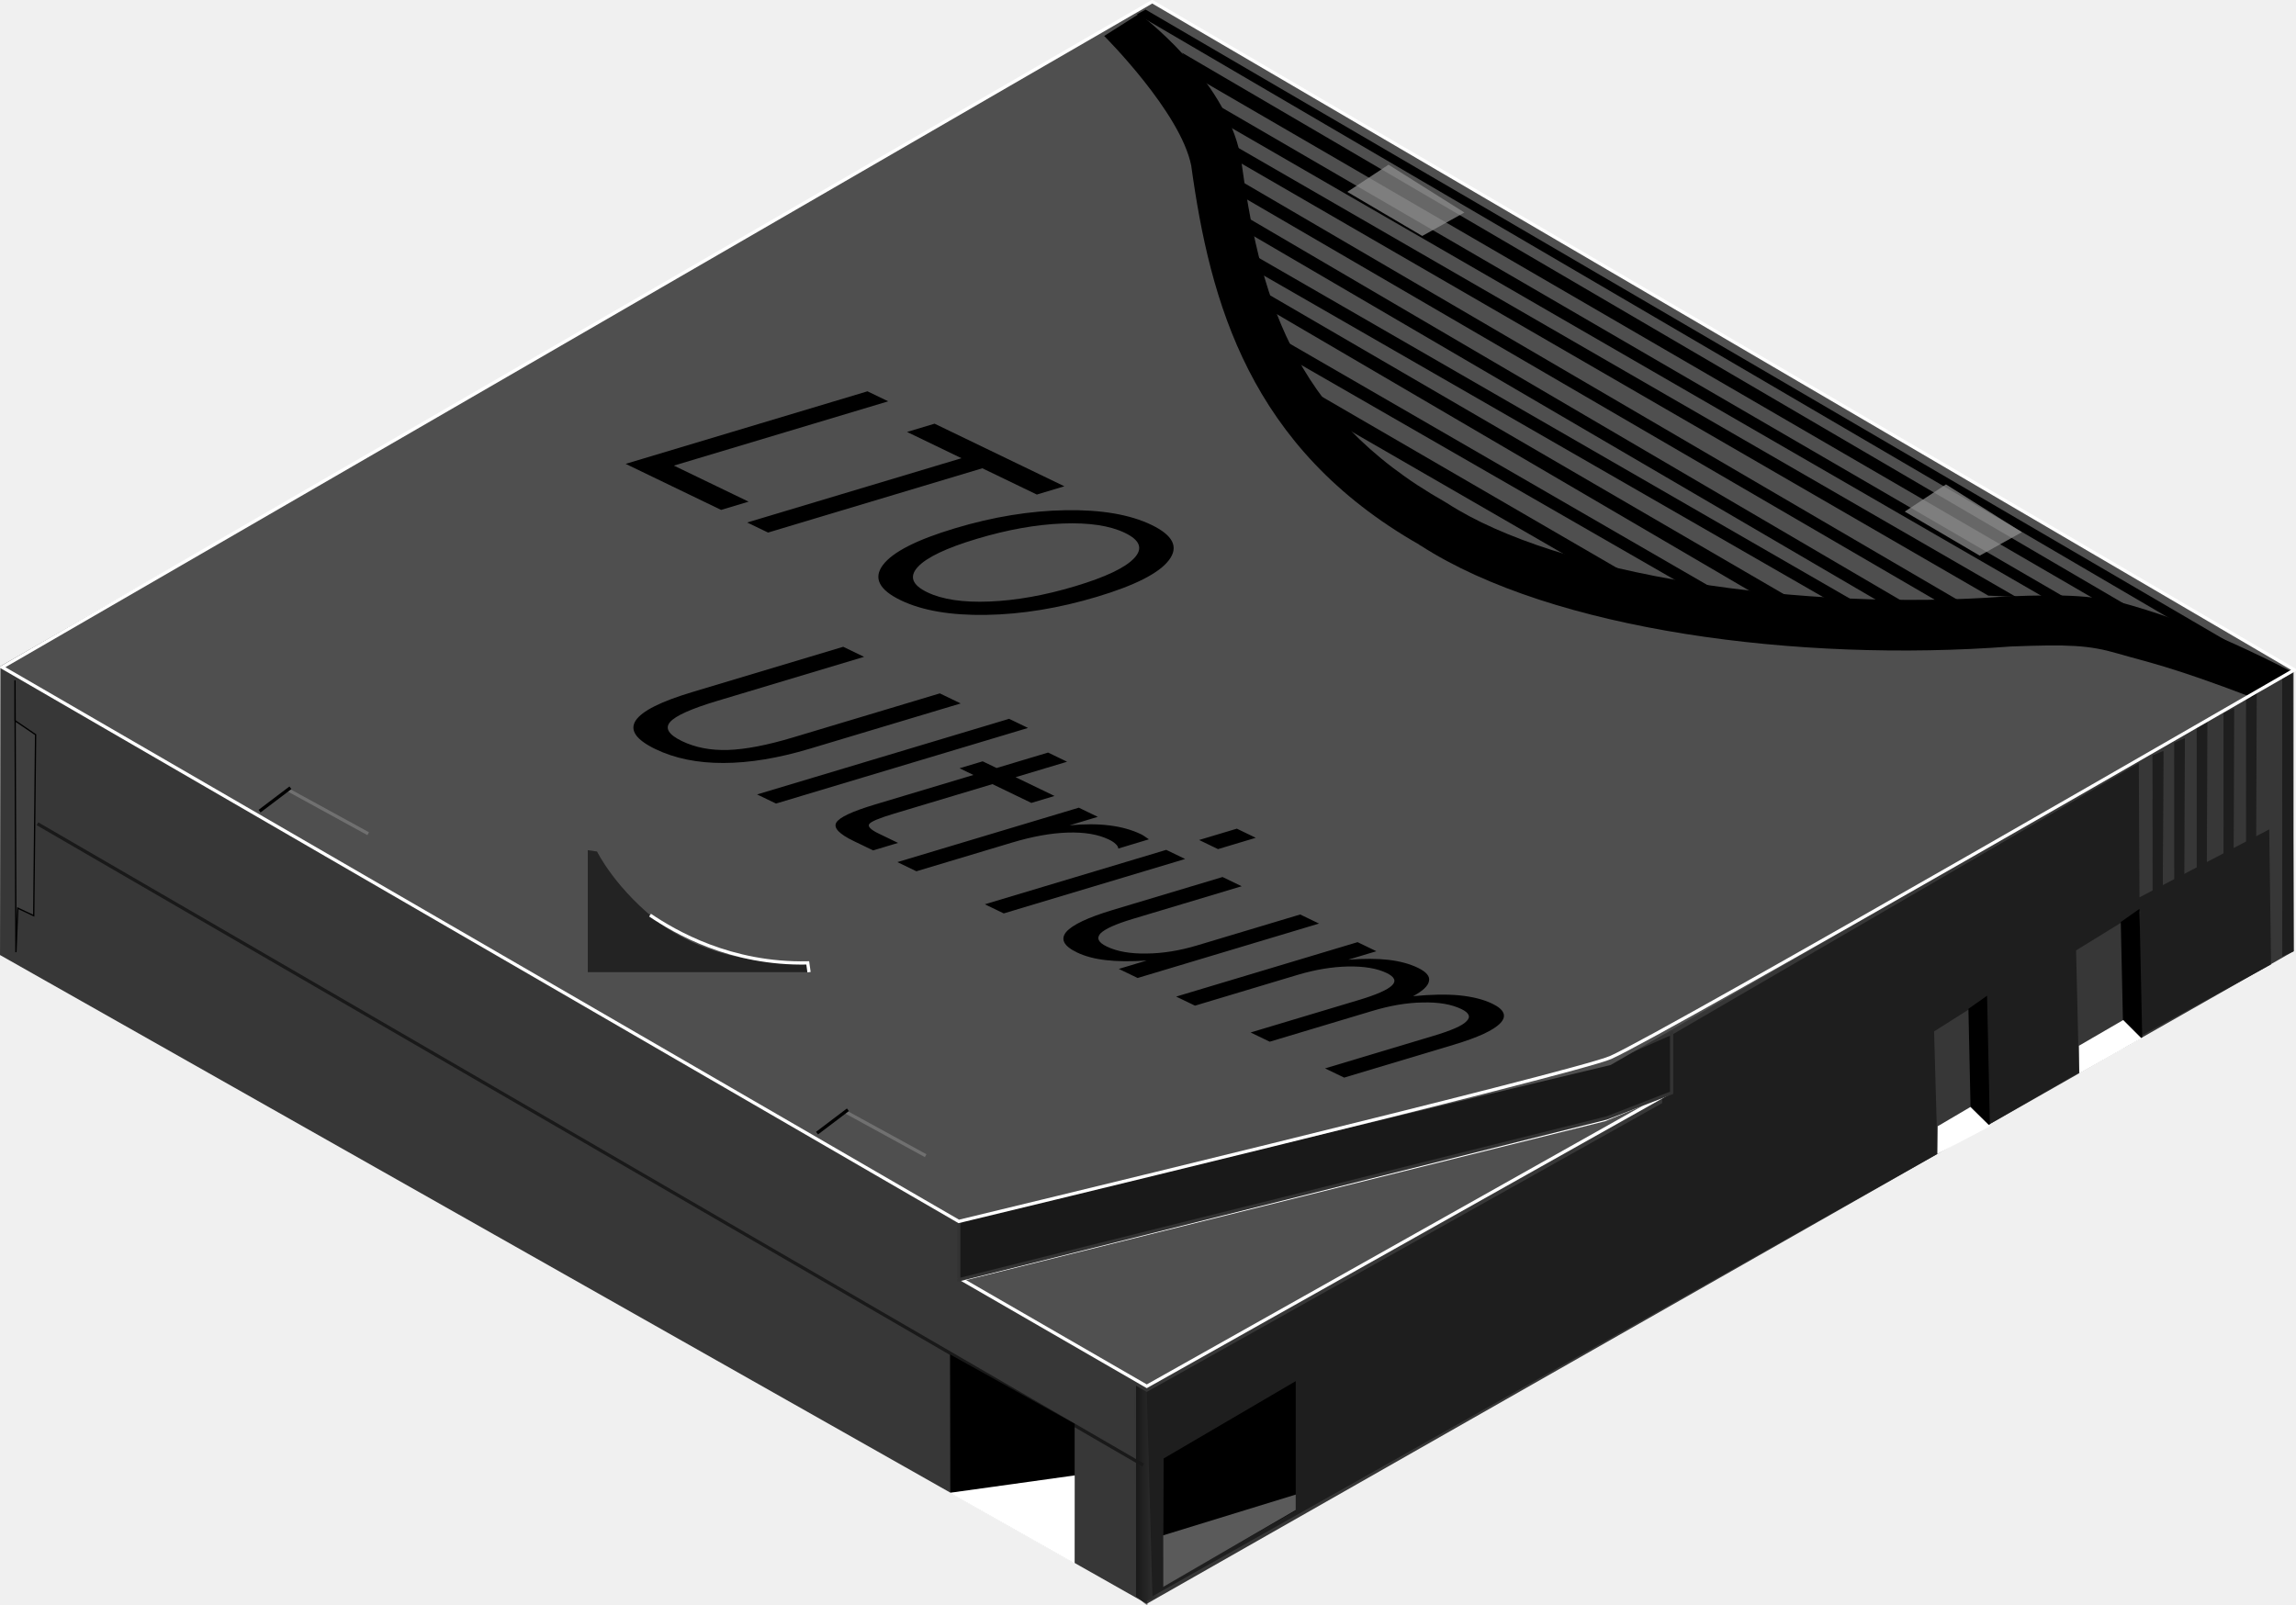
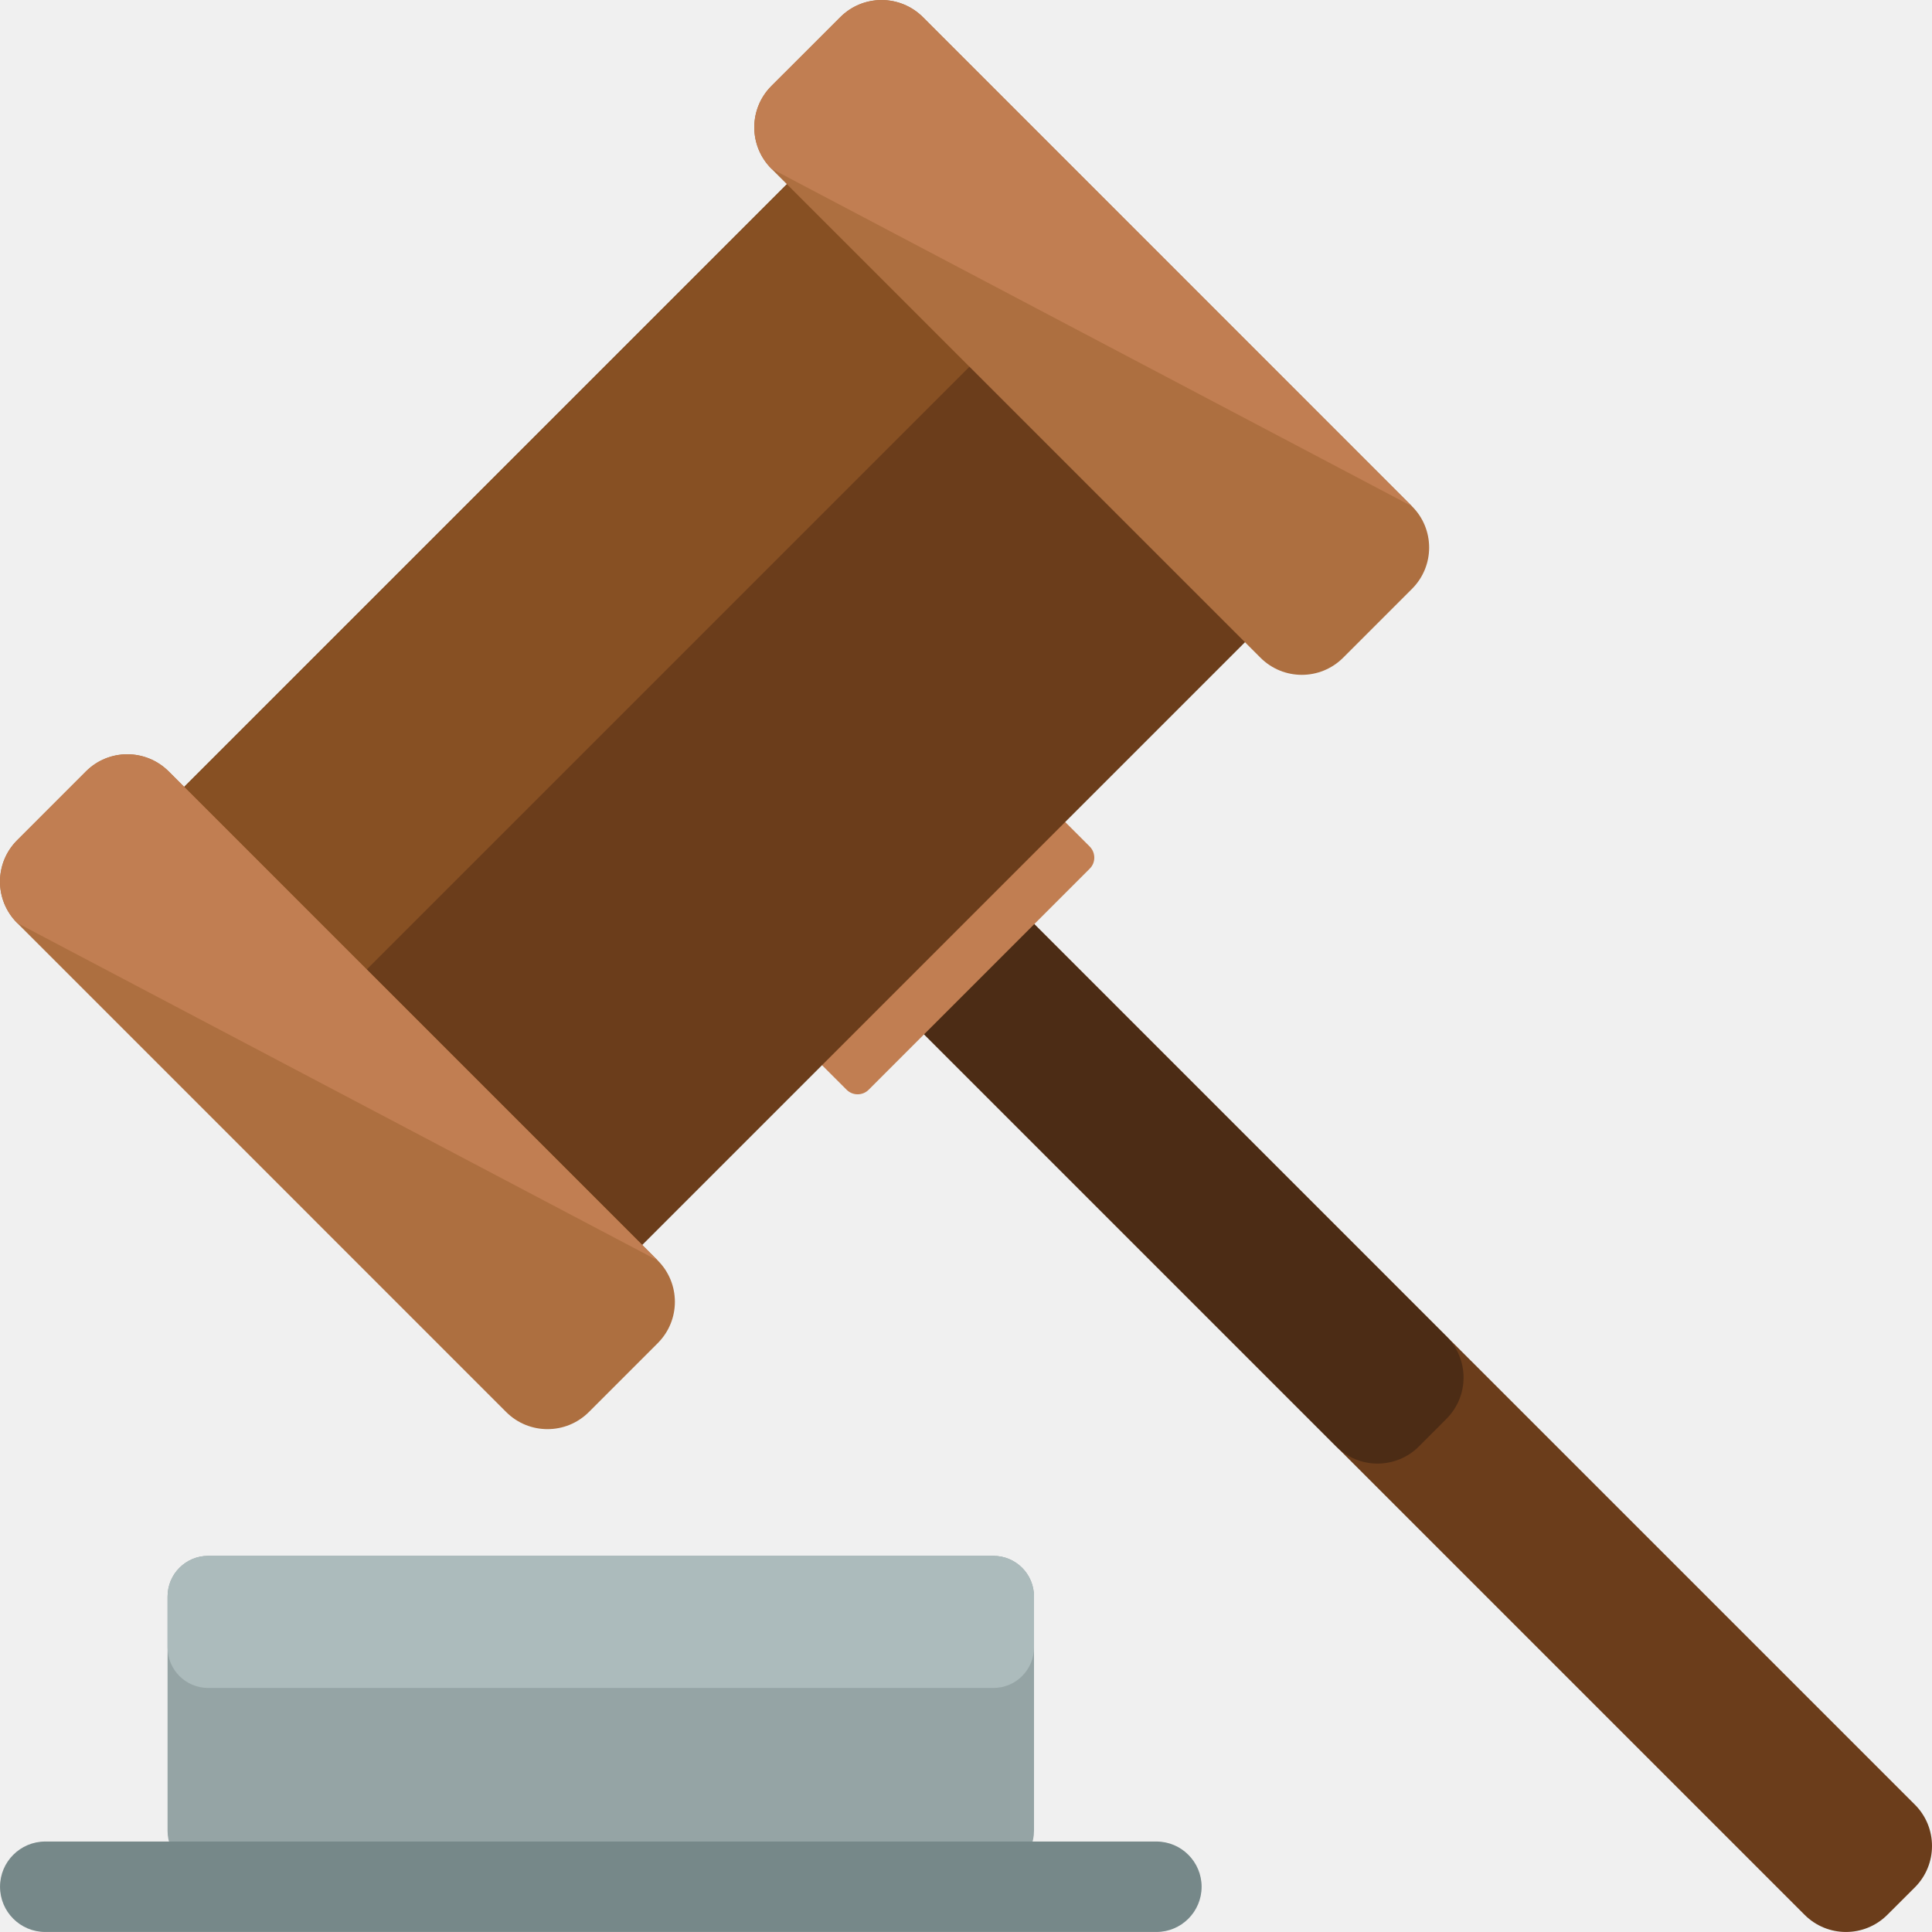
- <svg xmlns="http://www.w3.org/2000/svg" id="svg27779" viewBox="0 0 702.71 491.29" version="1.0">
-   <defs id="defs27781">
-     <linearGradient id="linearGradient33794" y2="623.94" spreadMethod="repeat" gradientUnits="userSpaceOnUse" x2="423.22" gradientTransform="matrix(2.554 0 0 2.3936 -706.2 -709.6)" y1="623.94" x1="420.36">
-       <stop id="stop33790" style="stop-color:#191919" offset="0" />
-       <stop id="stop33792" style="stop-color:#191919;stop-opacity:0" offset="1" />
-     </linearGradient>
-   </defs>
-   <g id="layer5" transform="translate(-19.567 -323.63)">
-     <g id="g33939">
-       <path id="path27851" style="fill-rule:evenodd;fill:#373737" d="m370.55 814.59l-350.98-198.6 0.124-88.4 352.01-202.04 349.83 203.19v86.1l-350.98 199.75z" />
-       <path id="path33777" style="stroke:#191919;fill:none" d="m369.4 772.12l-338.36-196.31" />
-       <path id="path33782" style="fill-rule:evenodd;fill:url(#linearGradient33794)" d="m366.75 747.54l0.43 64.91c1.15 0.09 4.6 4.6 3.33 1.22l3.33-1.08 0.57-65.05-3.69 2.3-3.97-2.3z" />
-       <path id="path33845" style="fill-rule:evenodd;fill:#1e1e1e" d="m372.27 812.3l-1.72-62.57 157.71-88.39 0.58-19.52 145.33-84.58 0.2 41.09 39.71-20.8 0.57 41.33-40.72 22.39 0.61-38.73-19.57 12.05 0.88 37.38-27.43 15.83-1.14-38.39-15.77 9.98 1.06 37.46-240.3 135.47z" />
-       <path id="path27856" style="fill-rule:evenodd;stroke:#ffffff;stroke-width:1px;fill:#505050" d="m370.55 748.01l159.43-89.61-19.29 7.99-196.75 48.93 56.61 32.69z" />
-       <path id="path28827" style="fill-rule:evenodd;stroke:#333333;stroke-width:1px;fill:#191919" d="m531.18 658.17v-18.26l-20.27 8.93-197.9 47.08v19.48l198.3-49.52 19.87-7.71z" />
-       <path id="path28829" style="fill-rule:evenodd;fill:#000000" d="m416.14 786.04l-40.57 23.24 0.14-39.17 40.43-23.68v39.61z" />
-       <path id="path28831" style="fill-rule:evenodd;fill:#5a5a5a" d="m416.14 781.16l-40.57 12.48v15.79l40.57-23.54v-4.73z" />
-       <path id="path29802" style="fill-rule:evenodd;fill:#000000" d="m310.42 780.58l-0.09-42.33 38.14 21.24v16.07l-38.05 5.02z" />
-       <path id="path29804" style="fill-rule:evenodd;fill:#ffffff" d="m310.25 780.63l38.22 21.62 0.02-26.96-38.24 5.34z" />
-       <path id="path33842" style="fill-rule:evenodd;stroke:#000000;stroke-width:0.4;fill:#3f3f3f" d="m24.442 615.13l0.573-13.49 4.875 2.3 0.573-55.4-6.308-4.3v-12.34l0.287 83.23z" />
-       <path id="path33848" style="fill-rule:evenodd;fill:#000000" d="m627.73 628.44l-5.71 4.02 0.83 38.56 5.73-3.28-0.85-39.3z" />
-       <path id="path33856" style="fill-rule:evenodd;fill:#000000" d="m674.37 601.86l-5.72 4.02 0.84 38.56 5.72-3.28-0.84-39.3z" />
-       <path id="path33858" style="fill-rule:evenodd;fill:#1e1e1e" d="m695.16 544.62l-3.28 1.5 0.02 45.41 3.09-2.45 0.17-44.46z" />
-       <path id="path33860" style="fill-rule:evenodd;fill:#1e1e1e" d="m703.36 540.45l-3.28 1.48 0.02 44.91 3.1-2.42 0.16-43.97z" />
-       <path id="path33862" style="fill-rule:evenodd;fill:#1e1e1e" d="m710.26 535.77l-3.28 1.53 0.02 46.52 3.09-2.51 0.17-45.54z" />
-       <path id="path33864" style="fill-rule:evenodd;fill:#1e1e1e" d="m721.23 529.54l-3.18 1.77 0.02 85.13 3.51-1.59-0.35-85.31z" />
-       <path id="path33866" style="fill-rule:evenodd;fill:#1e1e1e" d="m681.67 553.56l-3.28 1.38 0.02 42.01 3.09-2.26 0.17-41.13z" />
-       <path id="path33868" style="fill-rule:evenodd;fill:#1e1e1e" d="m681.67 553.56l-3.28 1.38 0.02 42.01 3.09-2.26 0.17-41.13z" />
-       <path id="path33870" style="fill-rule:evenodd;fill:#1e1e1e" d="m688.27 549.59l-3.28 1.4 0.02 42.71 3.09-2.3 0.17-41.81z" />
-       <path id="path33872" style="fill-rule:evenodd;fill:#ffffff" d="m612.51 676.89l0.11-8.49 10.03-5.9 6 5.9-16.14 8.49z" />
-       <path id="path33874" style="fill-rule:evenodd;fill:#ffffff" d="m655.96 652.25l-0.11-8.49 13.55-7.87 5.59 5.59-19.03 10.77z" />
-       <path id="path29807" style="fill-rule:evenodd;fill:#4f4f4f" d="m313.01 697.54l-292.79-169.66 352-203.75 349.56 204.57-209.25 120.95-199.52 47.89z" />
-       <path id="path31747" style="fill-rule:evenodd;fill:#232323" d="m199.46 621.24h67.72l-0.4-2.84c-23.62 0.52-36.55-6.23-44.2-11.37-14.6-10.96-20.28-22.73-20.28-22.73l-2.84-0.4v37.34z" />
-       <path id="path32718" style="stroke:#ffffff;stroke-width:1px;fill:none" d="m267.18 621.24l-0.4-2.84c-23.62 0.52-40.61-9.48-48.26-14.62" />
-       <path id="path32720" style="fill-rule:evenodd;fill:#000000" d="m368.23 327.85l-10.72 6.79s23.36 23.28 26.64 39.68c5.77 41.82 17.79 86.41 69.83 116.06v0.08c0.14 0.1 0.34 0.15 0.48 0.24 40.21 25.9 115.4 35.79 180.54 30.84 17.61-0.68 23.89-0.43 32.72 2.15 8.82 2.59 15.78 3.77 41.02 13.4l11.72-8.09c-23.29-11.93-37.73-16.87-48.43-20s-19.95-3.5-37.91-2.8h-0.16-0.16c-62.78 4.77-137.56-6.54-171.44-28.6l-0.16-0.08-0.24-0.16c-47.91-27.07-57.03-64.69-62.65-105.6l-0.08-0.16v-0.24c-4.83-24.19-31-43.51-31-43.51z" />
-       <path id="path33695" style="stroke:#ffffff;stroke-width:1px;fill:none" d="m313.01 697.54l-292.79-169.66 352-203.75 349.56 204.57s-192.35 111.13-209.25 118.65c-10.32 4.59-199.52 50.19-199.52 50.19z" />
-       <path id="path33697" style="fill-rule:evenodd;fill:#000000" d="m545.55 504.71l-136.84-79.11-0.81 4.06 126.68 72.87 10.97 2.18z" />
-       <path id="path33702" style="fill-rule:evenodd;fill:#000000" d="m528.34 505.56l-113.95-66.16-2.43 4.06 108.27 62.51 8.11-0.41z" />
-       <path id="path33704" style="fill-rule:evenodd;fill:#000000" d="m568.16 507.05l-165.12-96.06-0.81 4.06 155.54 91.04 10.39 0.96z" />
-       <path id="path33706" style="fill-rule:evenodd;fill:#000000" d="m587.32 507.79l-185.5-106.95-0.81 4.06 178.94 102.89h7.37z" />
-       <path id="path33708" style="fill-rule:evenodd;fill:#000000" d="m602.01 507.81l-200.6-117.52-0.81 4.06 196.76 115.01 4.65-1.55z" />
-       <path id="path33710" style="fill-rule:evenodd;fill:#000000" d="m621.37 508.82l-221.58-129.49-0.81 4.06 215.76 125.59 6.63-0.16z" />
-       <path id="path33712" style="fill-rule:evenodd;fill:#000000" d="m636.62 506.37l-239.67-138.4-1.01 3.65 232.16 134.35 8.52 0.4z" />
-       <path id="path33714" style="fill-rule:evenodd;fill:#000000" d="m652.03 506.78l-259.13-150.58-0.81 4.06 254.26 146.92 5.68-0.4z" />
-       <path id="path33716" style="fill-rule:evenodd;fill:#000000" d="m670.28 508.81l-288.94-169.05 4.26 7.51 277.38 161.13 7.3 0.41z" />
-       <path id="path33718" style="fill-rule:evenodd;fill:#000000" d="m701.3 519.97l-331.11-193.4-2.64 1.42 317.33 185.69 16.42 6.29z" />
-       <path id="path33769" style="opacity:.714;fill-rule:evenodd;fill:#919191" d="m602.53 480.24l12.62-8.32 23.23 14.63-12.91 7.18-22.94-13.49z" />
-       <path id="path33773" style="opacity:.714;fill-rule:evenodd;fill:#919191" d="m431.92 382.37l12.61-8.32 23.23 14.64-12.9 7.17-22.94-13.49z" />
-       <g id="g33832" transform="matrix(2.554 0 0 2.5562 -706.49 -808.96)">
-         <path id="path33816" style="stroke:#707070;stroke-width:.391px;fill:none" d="m385.56 576.2l9.65 5.28" />
-         <path id="path33818" style="stroke:#000000;stroke-width:.391px;fill:none" d="m382.19 578.78l3.7-2.8" />
-       </g>
-       <g id="g33836" transform="matrix(2.554 0 0 2.5562 -877.11 -907.53)">
-         <path id="path33838" style="stroke:#707070;stroke-width:.391px;fill:none" d="m385.56 576.2l9.65 5.28" />
-         <path id="path33840" style="stroke:#000000;stroke-width:.391px;fill:none" d="m382.19 578.78l3.7-2.8" />
-       </g>
-       <path id="text33876" style="fill:#000000" transform="matrix(.90041 .43442 -1.4192 .4259 0 0)" d="m750.7 275.42h7.05v46.22h25.4v5.93h-32.45v-52.15m22.81 0h44.12v5.94h-18.52v46.21h-7.09v-46.21h-18.51v-5.94m72.27 4.79c-5.12 0-9.2 1.9-12.22 5.72-3.01 3.82-4.51 9.03-4.51 15.62 0 6.57 1.5 11.76 4.51 15.58 3.02 3.82 7.1 5.73 12.22 5.73 5.13 0 9.18-1.91 12.16-5.73 3-3.82 4.51-9.01 4.51-15.58 0-6.59-1.51-11.8-4.51-15.62-2.98-3.82-7.03-5.72-12.16-5.72m0-5.73c7.32 0 13.16 2.45 17.54 7.37 4.38 4.89 6.57 11.46 6.57 19.7 0 8.22-2.19 14.79-6.57 19.7-4.38 4.89-10.22 7.34-17.54 7.34-7.33 0-13.2-2.45-17.6-7.34-4.38-4.89-6.57-11.46-6.57-19.7s2.19-14.81 6.57-19.7c4.4-4.92 10.27-7.37 17.6-7.37" />
-       <path id="text33890" style="fill:#000000" transform="matrix(.90041 .43442 -1.4192 .4259 0 0)" d="m858.53 349.06h7.09v31.68c0 5.59 1.01 9.62 3.04 12.09 2.02 2.44 5.31 3.67 9.85 3.67 4.52 0 7.79-1.23 9.82-3.67 2.02-2.47 3.04-6.5 3.04-12.09v-31.68h7.09v32.55c0 6.81-1.69 11.94-5.07 15.41-3.35 3.47-8.31 5.21-14.88 5.21-6.59 0-11.57-1.74-14.95-5.21-3.36-3.47-5.03-8.6-5.03-15.41v-32.55m52.92-2.2h6.43v54.35h-6.43v-54.35m26.2 4.12v11.11h13.24v4.99h-13.24v21.24c0 3.19 0.43 5.24 1.29 6.15 0.89 0.91 2.67 1.36 5.35 1.36h6.6v5.38h-6.6c-4.96 0-8.39-0.92-10.27-2.76-1.89-1.86-2.83-5.24-2.83-10.13v-21.24h-4.72v-4.99h4.72v-11.11h6.46m44.4 17.12c-0.72-0.42-1.51-0.73-2.37-0.91-0.84-0.21-1.77-0.32-2.8-0.32-3.63 0-6.43 1.19-8.38 3.57-1.94 2.35-2.9 5.74-2.9 10.16v20.61h-6.46v-39.12h6.46v6.08c1.35-2.38 3.11-4.14 5.27-5.28 2.17-1.16 4.8-1.75 7.9-1.75 0.44 0 0.93 0.04 1.46 0.11 0.54 0.05 1.13 0.13 1.79 0.24l0.03 6.61m6.81-6.01h6.43v39.12h-6.43v-39.12m0-15.23h6.43v8.14h-6.43v-8.14m19.14 38.91v-23.68h6.5v23.44c0 3.7 0.7 6.48 2.1 8.35 1.5 1.84 3.6 2.76 6.5 2.76 3.5 0 6.2-1.11 8.2-3.32 2.1-2.22 3.1-5.23 3.1-9.05v-22.18h6.4v39.12h-6.4v-6.01c-1.6 2.38-3.4 4.15-5.5 5.31-2 1.14-4.4 1.72-7.1 1.72-4.5 0-7.9-1.4-10.3-4.2-2.3-2.79-3.5-6.88-3.5-12.26m76.6-16.17c1.6-2.89 3.5-5.02 5.7-6.39 2.3-1.38 4.9-2.07 7.9-2.07 4.1 0 7.3 1.44 9.5 4.3 2.2 2.84 3.3 6.89 3.3 12.16v23.61h-6.5v-23.4c0-3.75-0.6-6.54-2-8.35-1.3-1.82-3.3-2.73-6-2.73-3.4 0-6 1.11-7.9 3.32-2 2.21-2.9 5.23-2.9 9.05v22.11h-6.5v-23.4c0-3.78-0.7-6.56-2-8.35-1.3-1.82-3.4-2.73-6.1-2.73-3.3 0-5.9 1.12-7.9 3.36-1.9 2.21-2.9 5.21-2.9 9.01v22.11h-6.4v-39.12h6.4v6.08c1.5-2.4 3.3-4.17 5.3-5.31 2.1-1.15 4.5-1.72 7.3-1.72 2.9 0 5.3 0.73 7.2 2.17 2 1.44 3.5 3.54 4.5 6.29" />
-     </g>
-   </g>
+ <svg xmlns="http://www.w3.org/2000/svg" height="800px" width="800px" version="1.1" id="Layer_1" viewBox="0 0 504.125 504.125" xml:space="preserve">
+   <path style="fill:#6B3D1B;" d="M499.665,470.899c5.955,5.955,5.939,15.612,0,21.567l-7.2,7.184c-5.971,5.955-15.612,5.955-21.575,0  L229.132,257.899c-5.955-5.955-5.955-15.612,0-21.567l7.192-7.184c5.963-5.955,15.612-5.955,21.567,0L499.665,470.899z" />
+   <path style="fill:#4C2C15;" d="M236.323,229.149l-7.192,7.184c-5.955,5.955-5.955,15.612,0,21.567l119.532,119.54  c5.955,5.955,15.612,5.939,21.567,0l7.184-7.2c5.971-5.955,5.971-15.612,0-21.551l-119.517-119.54  C251.943,223.194,242.286,223.194,236.323,229.149z" />
+   <path style="fill:#C17E52;" d="M284.341,220.886c1.583,1.599,1.615,4.198,0,5.782l-57.683,57.691  c-1.583,1.583-4.175,1.583-5.758-0.016l-8.027-8.019c-1.575-1.583-1.575-4.151,0-5.75l57.683-57.691  c1.615-1.583,4.183-1.583,5.782,0L284.341,220.886z" />
+   <path style="fill:#6B3D1B;" d="M338.337,132.514c5.947,5.986,5.947,15.628,0,21.583L154.104,338.331  c-5.955,5.971-15.612,5.971-21.583,0l-97.95-97.95c-5.971-5.971-5.971-15.612,0-21.567L218.805,34.581  c5.955-5.955,15.612-5.971,21.567,0L338.337,132.514z" />
+   <path style="fill:#875023;" d="M218.805,34.581L34.572,218.806c-5.971,5.955-5.971,15.596,0,21.567l26.065,26.081  c5.955,5.955,15.604,5.939,21.567,0L266.453,82.205c5.947-5.971,5.947-15.612,0-21.583l-26.08-26.041  C234.417,28.61,224.76,28.626,218.805,34.581z" />
+   <path style="fill:#AD6F40;" d="M171.63,328.902c5.963,5.955,5.963,15.612,0,21.567l-17.983,17.983  c-5.947,5.939-15.604,5.955-21.559,0L4.466,240.822c-5.955-5.955-5.955-15.612,0-21.567l17.975-17.983  c5.947-5.939,15.604-5.939,21.559,0L171.63,328.902z" />
+   <path style="fill:#C17E52;" d="M4.466,240.822c-5.955-5.955-5.955-15.612,0-21.567l17.975-17.983c5.947-5.939,15.604-5.939,21.559,0  l127.622,127.63" />
+   <path style="fill:#AD6F40;" d="M368.435,132.105c5.971,5.939,5.971,15.596,0,21.551l-17.967,17.967  c-5.955,5.955-15.604,5.955-21.567,0L201.279,44.009c-5.947-5.955-5.947-15.612,0-21.567l17.983-17.967  c5.955-5.955,15.588-5.955,21.559,0L368.435,132.105z" />
+   <path style="fill:#C17E52;" d="M201.279,44.009c-5.947-5.955-5.947-15.612,0-21.567l17.983-17.967  c5.955-5.955,15.588-5.955,21.559,0l127.606,127.63" />
+   <path style="fill:#95A4A5;" d="M269.8,477.792c0,5.86-4.742,10.602-10.602,10.602H54.327c-5.86,0-10.602-4.742-10.602-10.602V416.58  c0-5.86,4.742-10.602,10.602-10.602h204.879c5.86,0,10.602,4.742,10.602,10.602v61.212H269.8z" />
+   <path style="fill:#ACBBBC;" d="M259.206,405.978H54.327c-5.86,0-10.602,4.742-10.602,10.602v13.265  c0,5.86,4.742,10.602,10.602,10.602h204.879c5.86,0,10.602-4.742,10.602-10.602V416.58  C269.8,410.719,265.066,405.978,259.206,405.978z" />
+   <path style="fill:#768889;" d="M313.541,492.317c0,6.522-5.285,11.8-11.8,11.8H11.808c-6.522,0-11.8-5.278-11.8-11.8l0,0  c0-6.506,5.278-11.8,11.8-11.8h289.942C308.255,480.517,313.541,485.81,313.541,492.317L313.541,492.317z" />
</svg>
